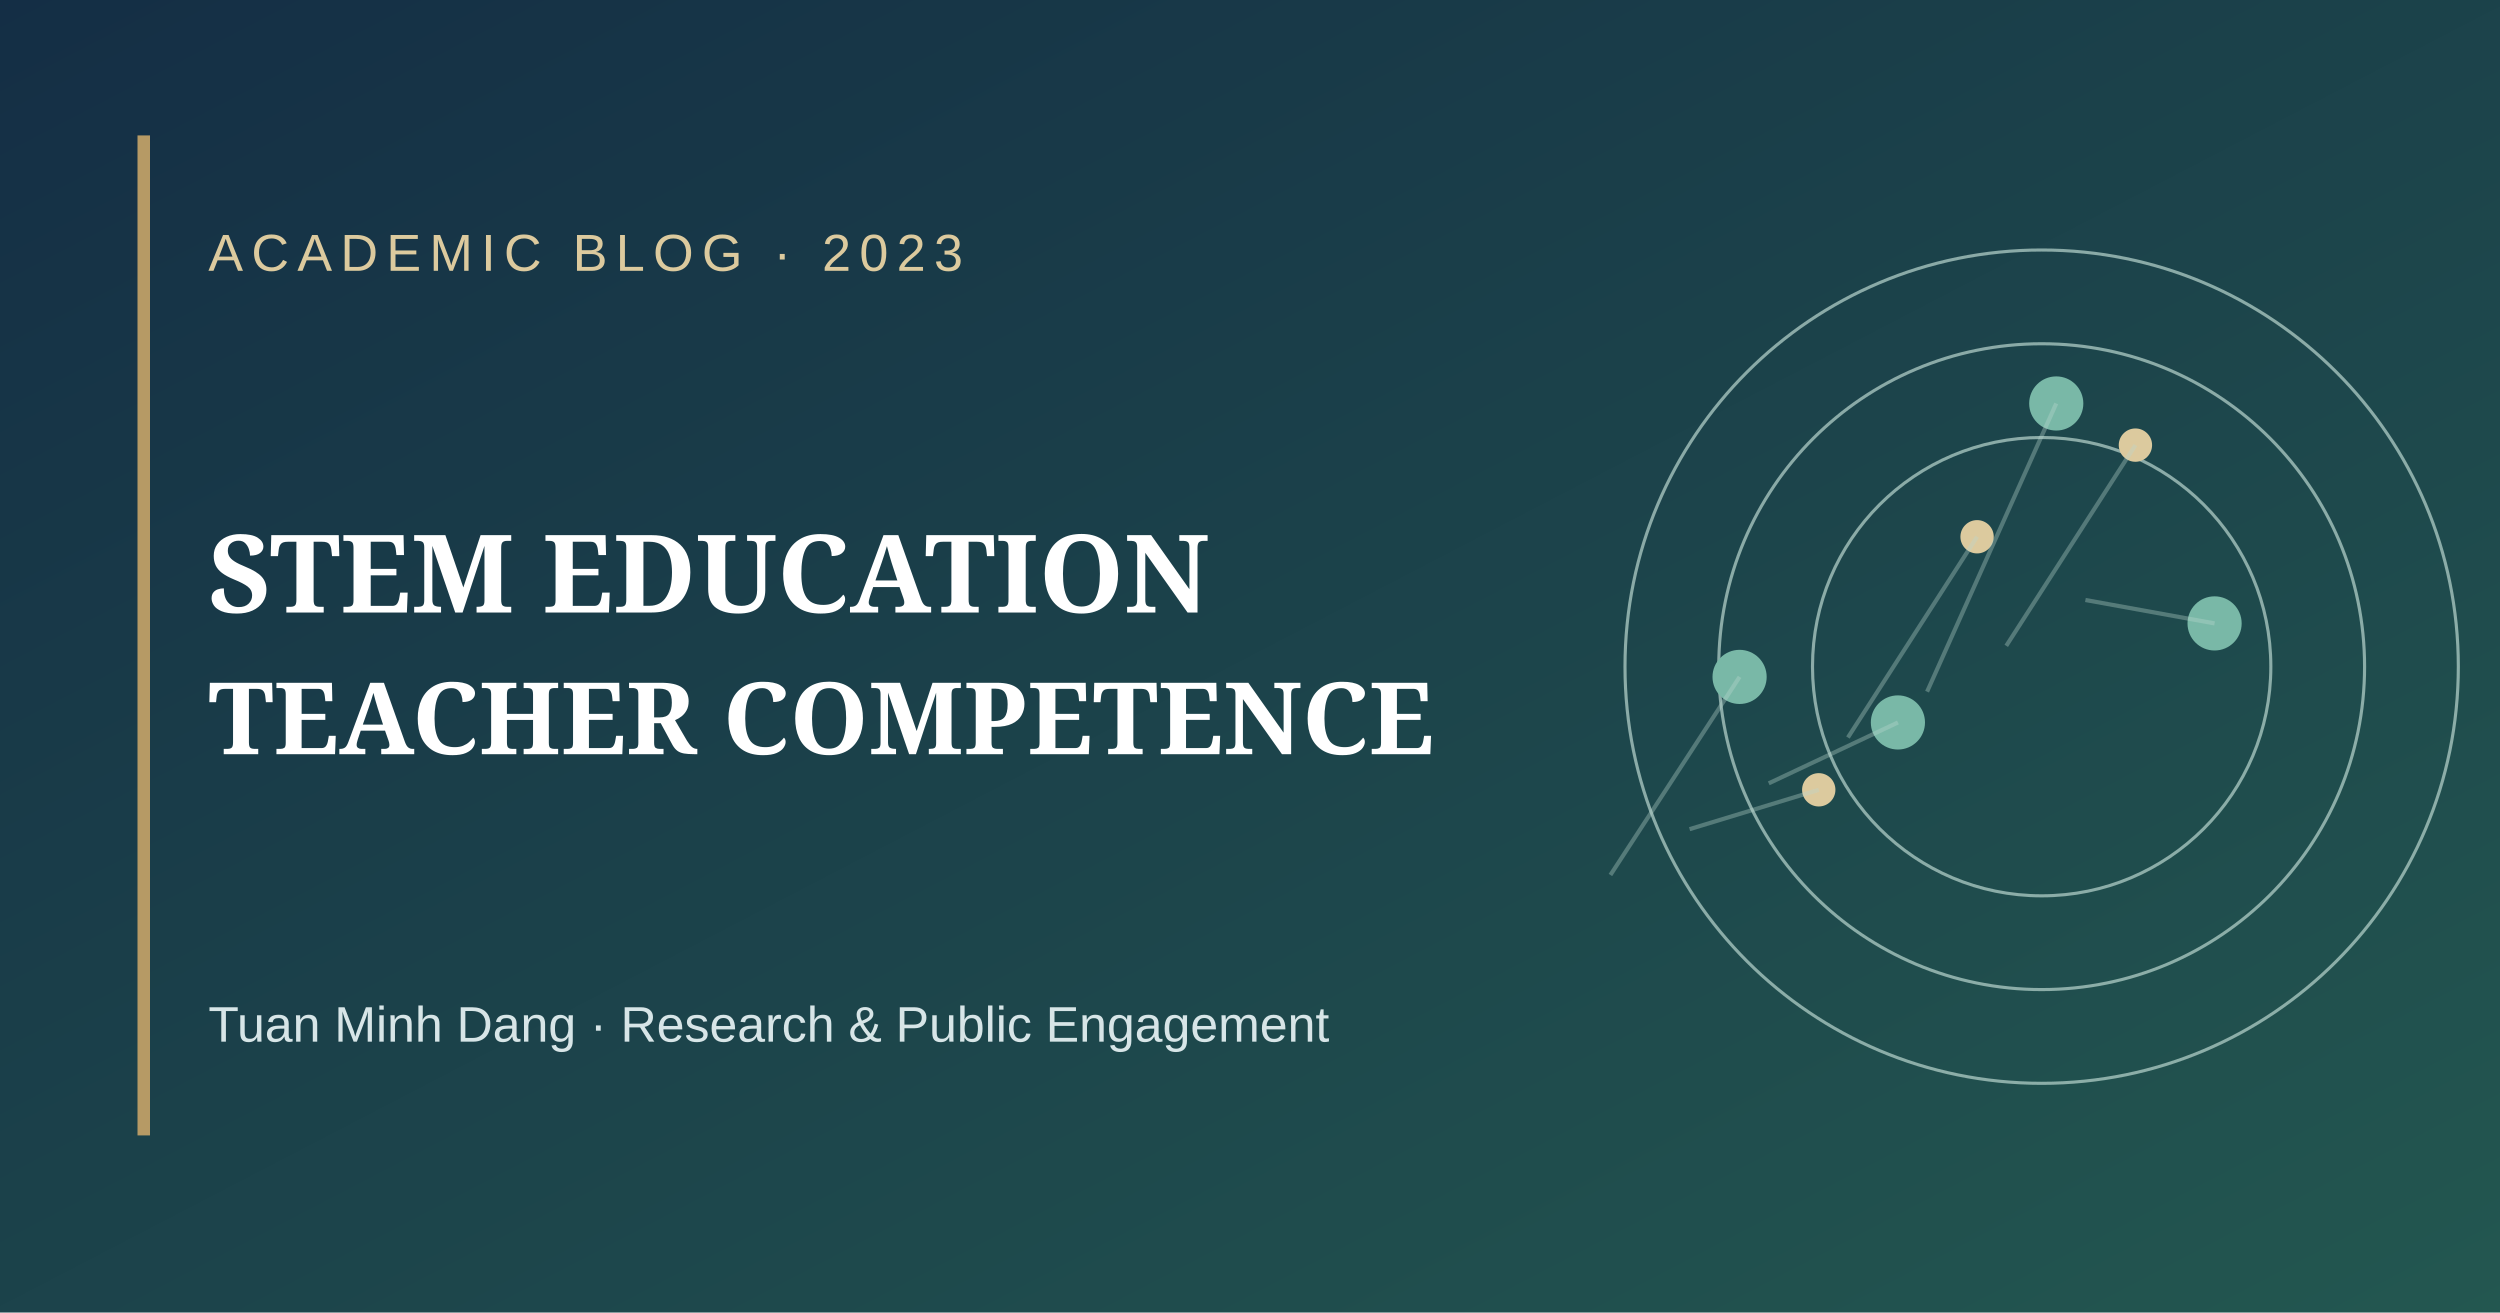
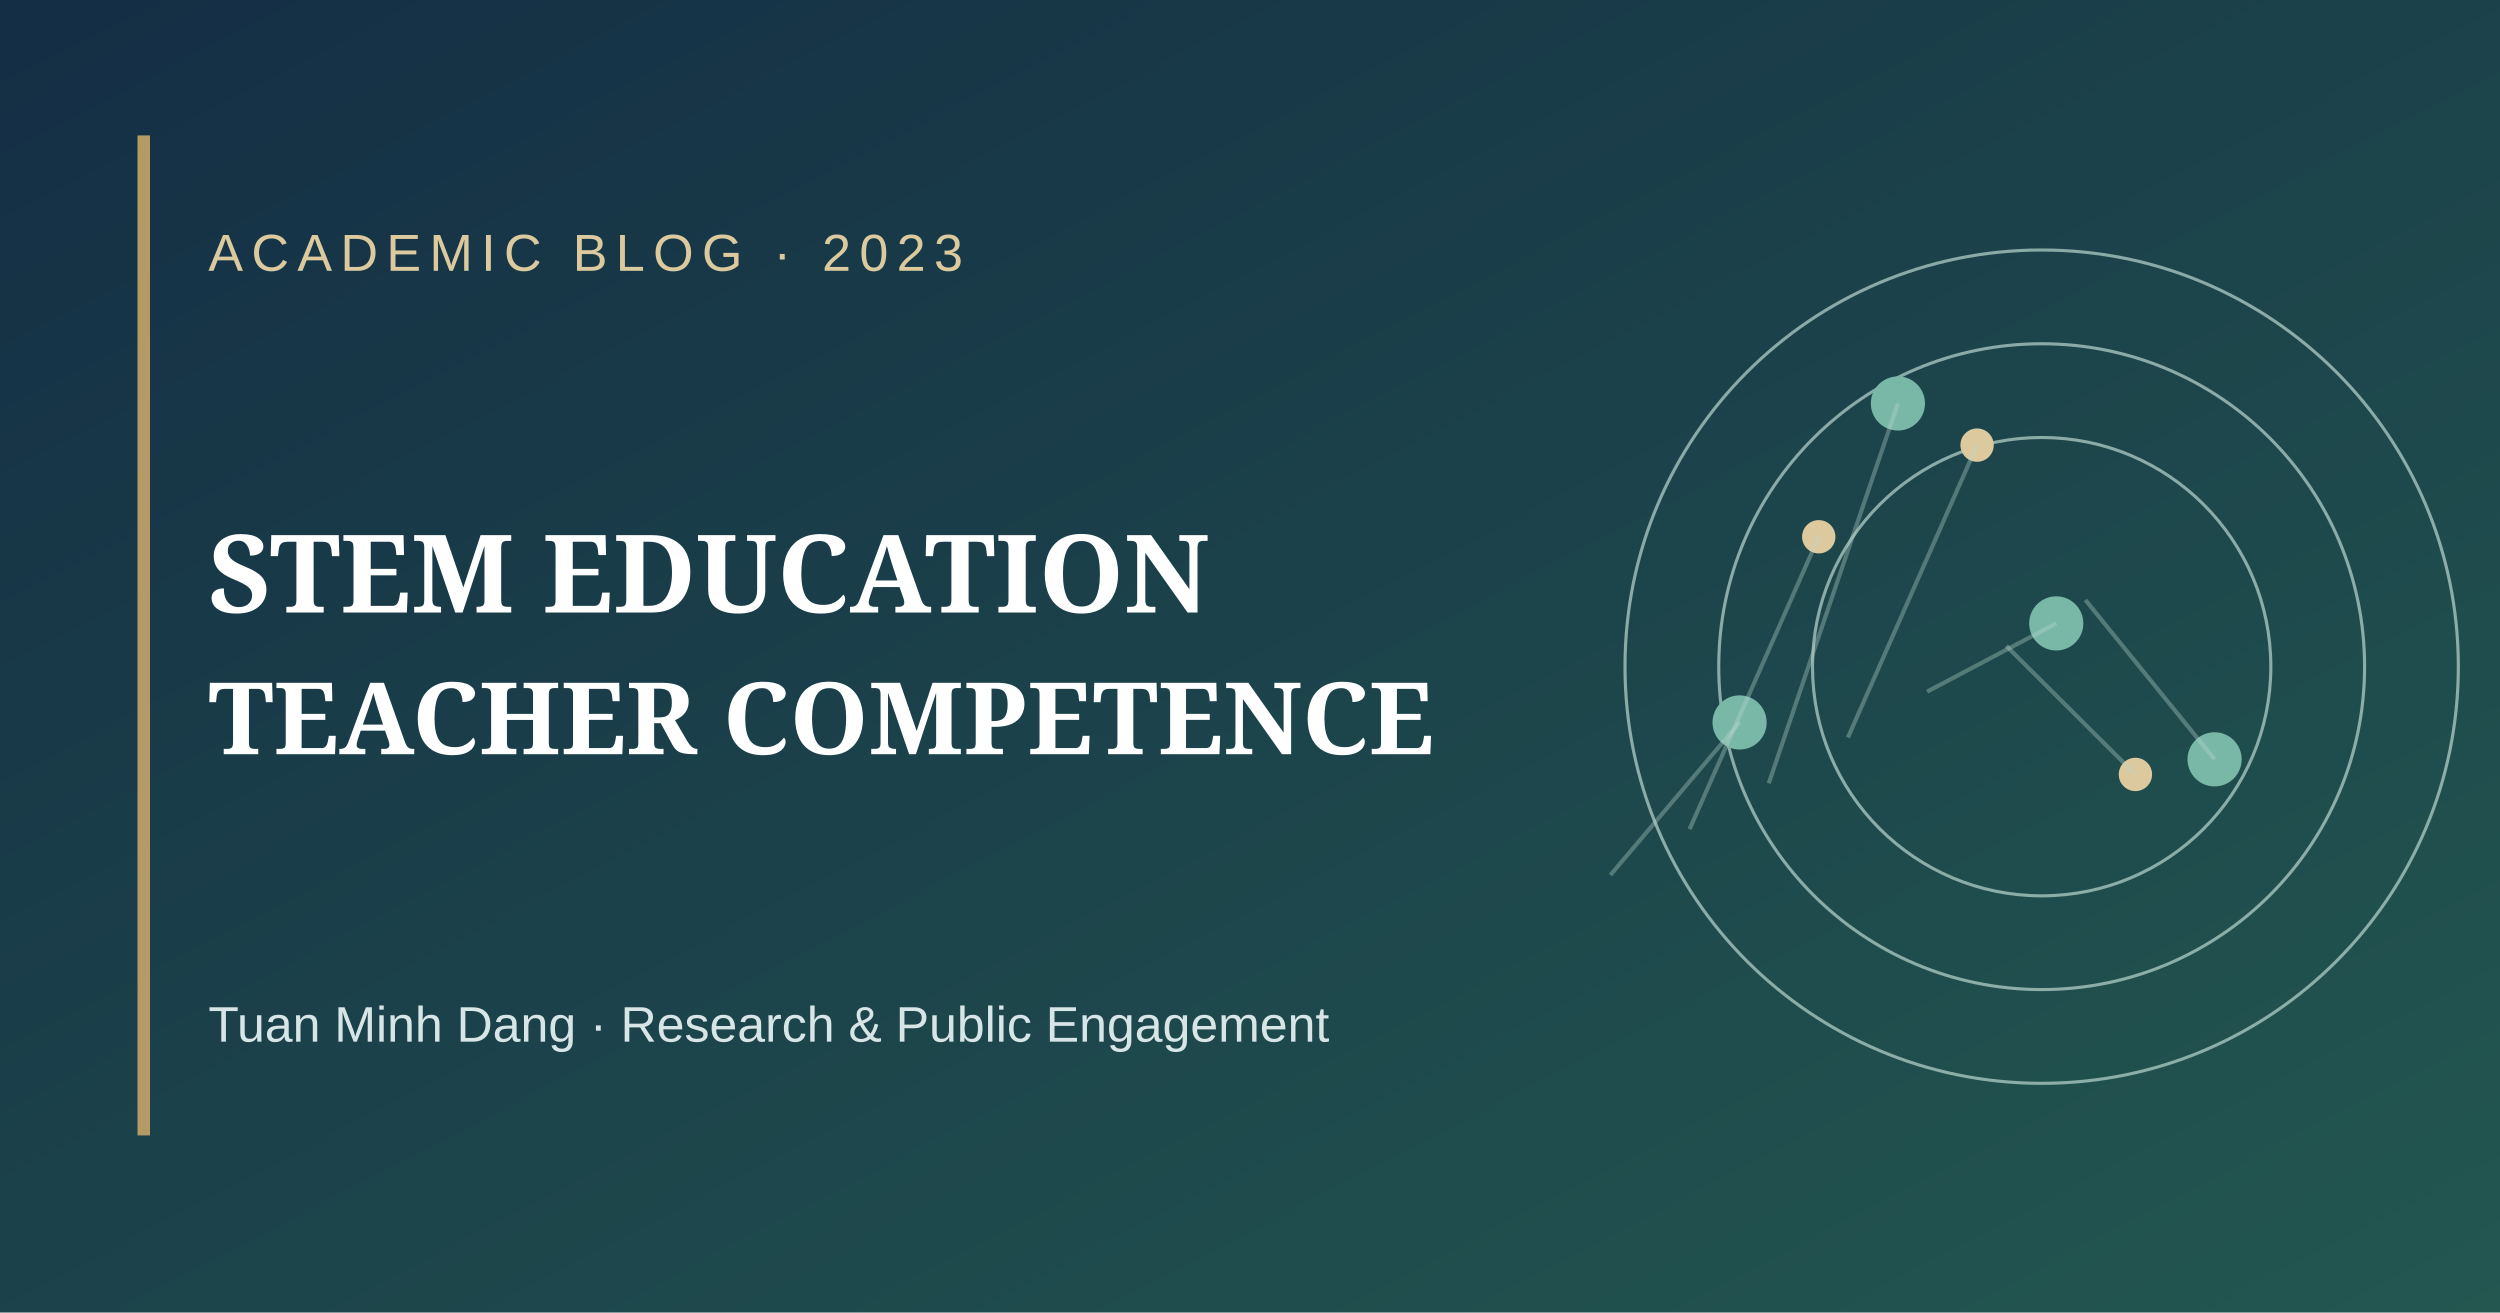
<svg xmlns="http://www.w3.org/2000/svg" width="1200" height="630" viewBox="0 0 1200 630">
  <defs>
    <linearGradient id="g" x2="1" y2="1">
      <stop stop-color="#142e45" />
      <stop offset="1" stop-color="#235750" />
    </linearGradient>
  </defs>
  <rect width="1200" height="630" fill="url(#g)" />
  <rect x="66" y="65" width="6" height="480" fill="#b69a65" />
  <g opacity=".7" fill="none" stroke="#b9d6ce" stroke-width="1.5">
    <circle cx="980" cy="320" r="155" />
    <circle cx="980" cy="320" r="200" />
    <circle cx="980" cy="320" r="110" />
  </g>
-   <circle cx="835" cy="324.916" r="13" fill="#79b8a7" />
-   <path d="M835 324.916 L773 420" stroke="#b9d6ce" stroke-opacity=".35" stroke-width="2" />
-   <circle cx="873" cy="379.108" r="8" fill="#dcca9e" />
-   <path d="M873 379.108 L811 398" stroke="#b9d6ce" stroke-opacity=".35" stroke-width="2" />
-   <circle cx="911" cy="346.777" r="13" fill="#79b8a7" />
-   <path d="M911 346.777 L849 376" stroke="#b9d6ce" stroke-opacity=".35" stroke-width="2" />
-   <circle cx="949" cy="257.649" r="8" fill="#dcca9e" />
-   <path d="M949 257.649 L887 354" stroke="#b9d6ce" stroke-opacity=".35" stroke-width="2" />
-   <circle cx="987" cy="193.667" r="13" fill="#79b8a7" />
-   <path d="M987 193.667 L925 332" stroke="#b9d6ce" stroke-opacity=".35" stroke-width="2" />
-   <circle cx="1025" cy="213.656" r="8" fill="#dcca9e" />
-   <path d="M1025 213.656 L963 310" stroke="#b9d6ce" stroke-opacity=".35" stroke-width="2" />
-   <circle cx="1063" cy="299.238" r="13" fill="#79b8a7" />
-   <path d="M1063 299.238 L1001 288" stroke="#b9d6ce" stroke-opacity=".35" stroke-width="2" />
+   <circle cx="835" cy="346.777" r="13" fill="#79b8a7" />
+   <path d="M835 346.777 L773 420" stroke="#b9d6ce" stroke-opacity=".35" stroke-width="2" />
+   <circle cx="873" cy="257.649" r="8" fill="#dcca9e" />
+   <path d="M873 257.649 L811 398" stroke="#b9d6ce" stroke-opacity=".35" stroke-width="2" />
+   <circle cx="911" cy="193.667" r="13" fill="#79b8a7" />
+   <path d="M911 193.667 L849 376" stroke="#b9d6ce" stroke-opacity=".35" stroke-width="2" />
+   <circle cx="949" cy="213.656" r="8" fill="#dcca9e" />
+   <path d="M949 213.656 L887 354" stroke="#b9d6ce" stroke-opacity=".35" stroke-width="2" />
+   <circle cx="987" cy="299.238" r="13" fill="#79b8a7" />
+   <path d="M987 299.238 L925 332" stroke="#b9d6ce" stroke-opacity=".35" stroke-width="2" />
+   <circle cx="1025" cy="371.73" r="8" fill="#dcca9e" />
+   <path d="M1025 371.73 L963 310" stroke="#b9d6ce" stroke-opacity=".35" stroke-width="2" />
+   <circle cx="1063" cy="364.482" r="13" fill="#79b8a7" />
+   <path d="M1063 364.482 L1001 288" stroke="#b9d6ce" stroke-opacity=".35" stroke-width="2" />
  <text x="100" y="130" fill="#dcca9e" font-family="Arial,sans-serif" font-size="25" letter-spacing="4">ACADEMIC BLOG · 2023</text>
  <text x="100" y="294" fill="white" font-family="Georgia,serif" font-size="52" font-weight="bold">STEM EDUCATION</text>
  <text x="100" y="362" fill="white" font-family="Georgia,serif" font-size="48" font-weight="bold">TEACHER COMPETENCE</text>
  <text x="100" y="500" fill="#d7e5e7" font-family="Arial,sans-serif" font-size="24">Tuan Minh Dang · Research &amp; Public Engagement</text>
</svg>
